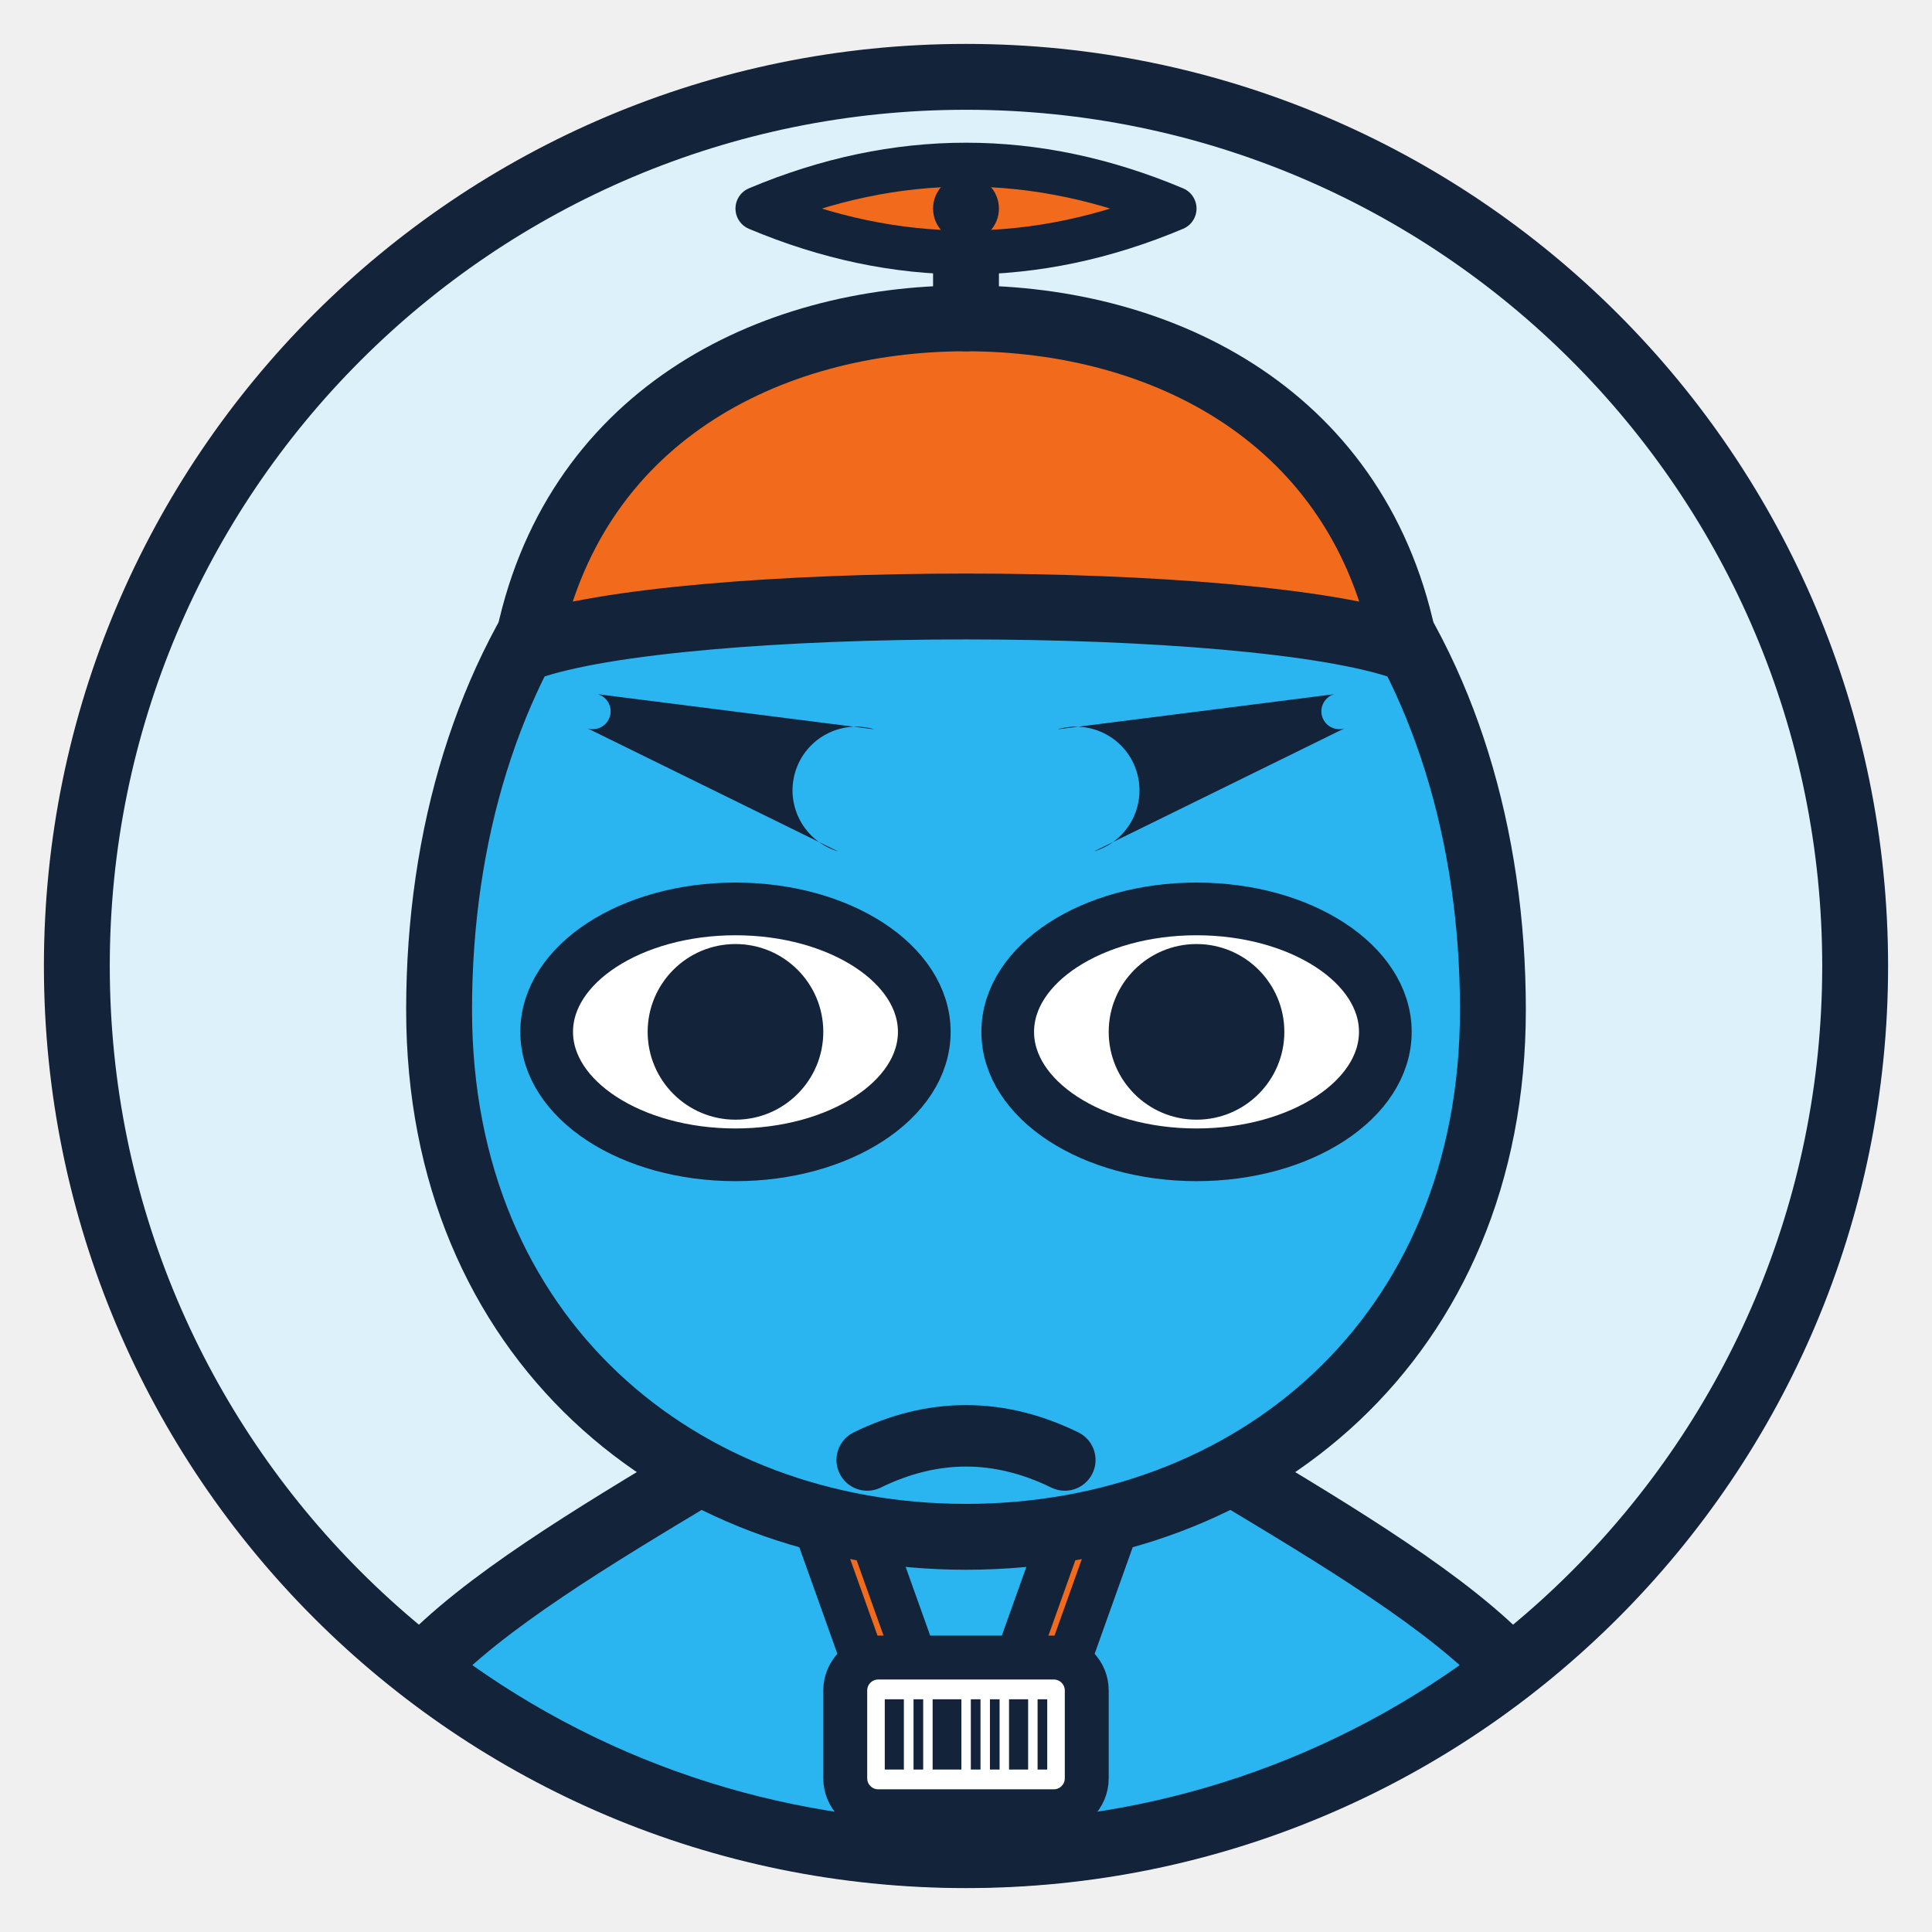
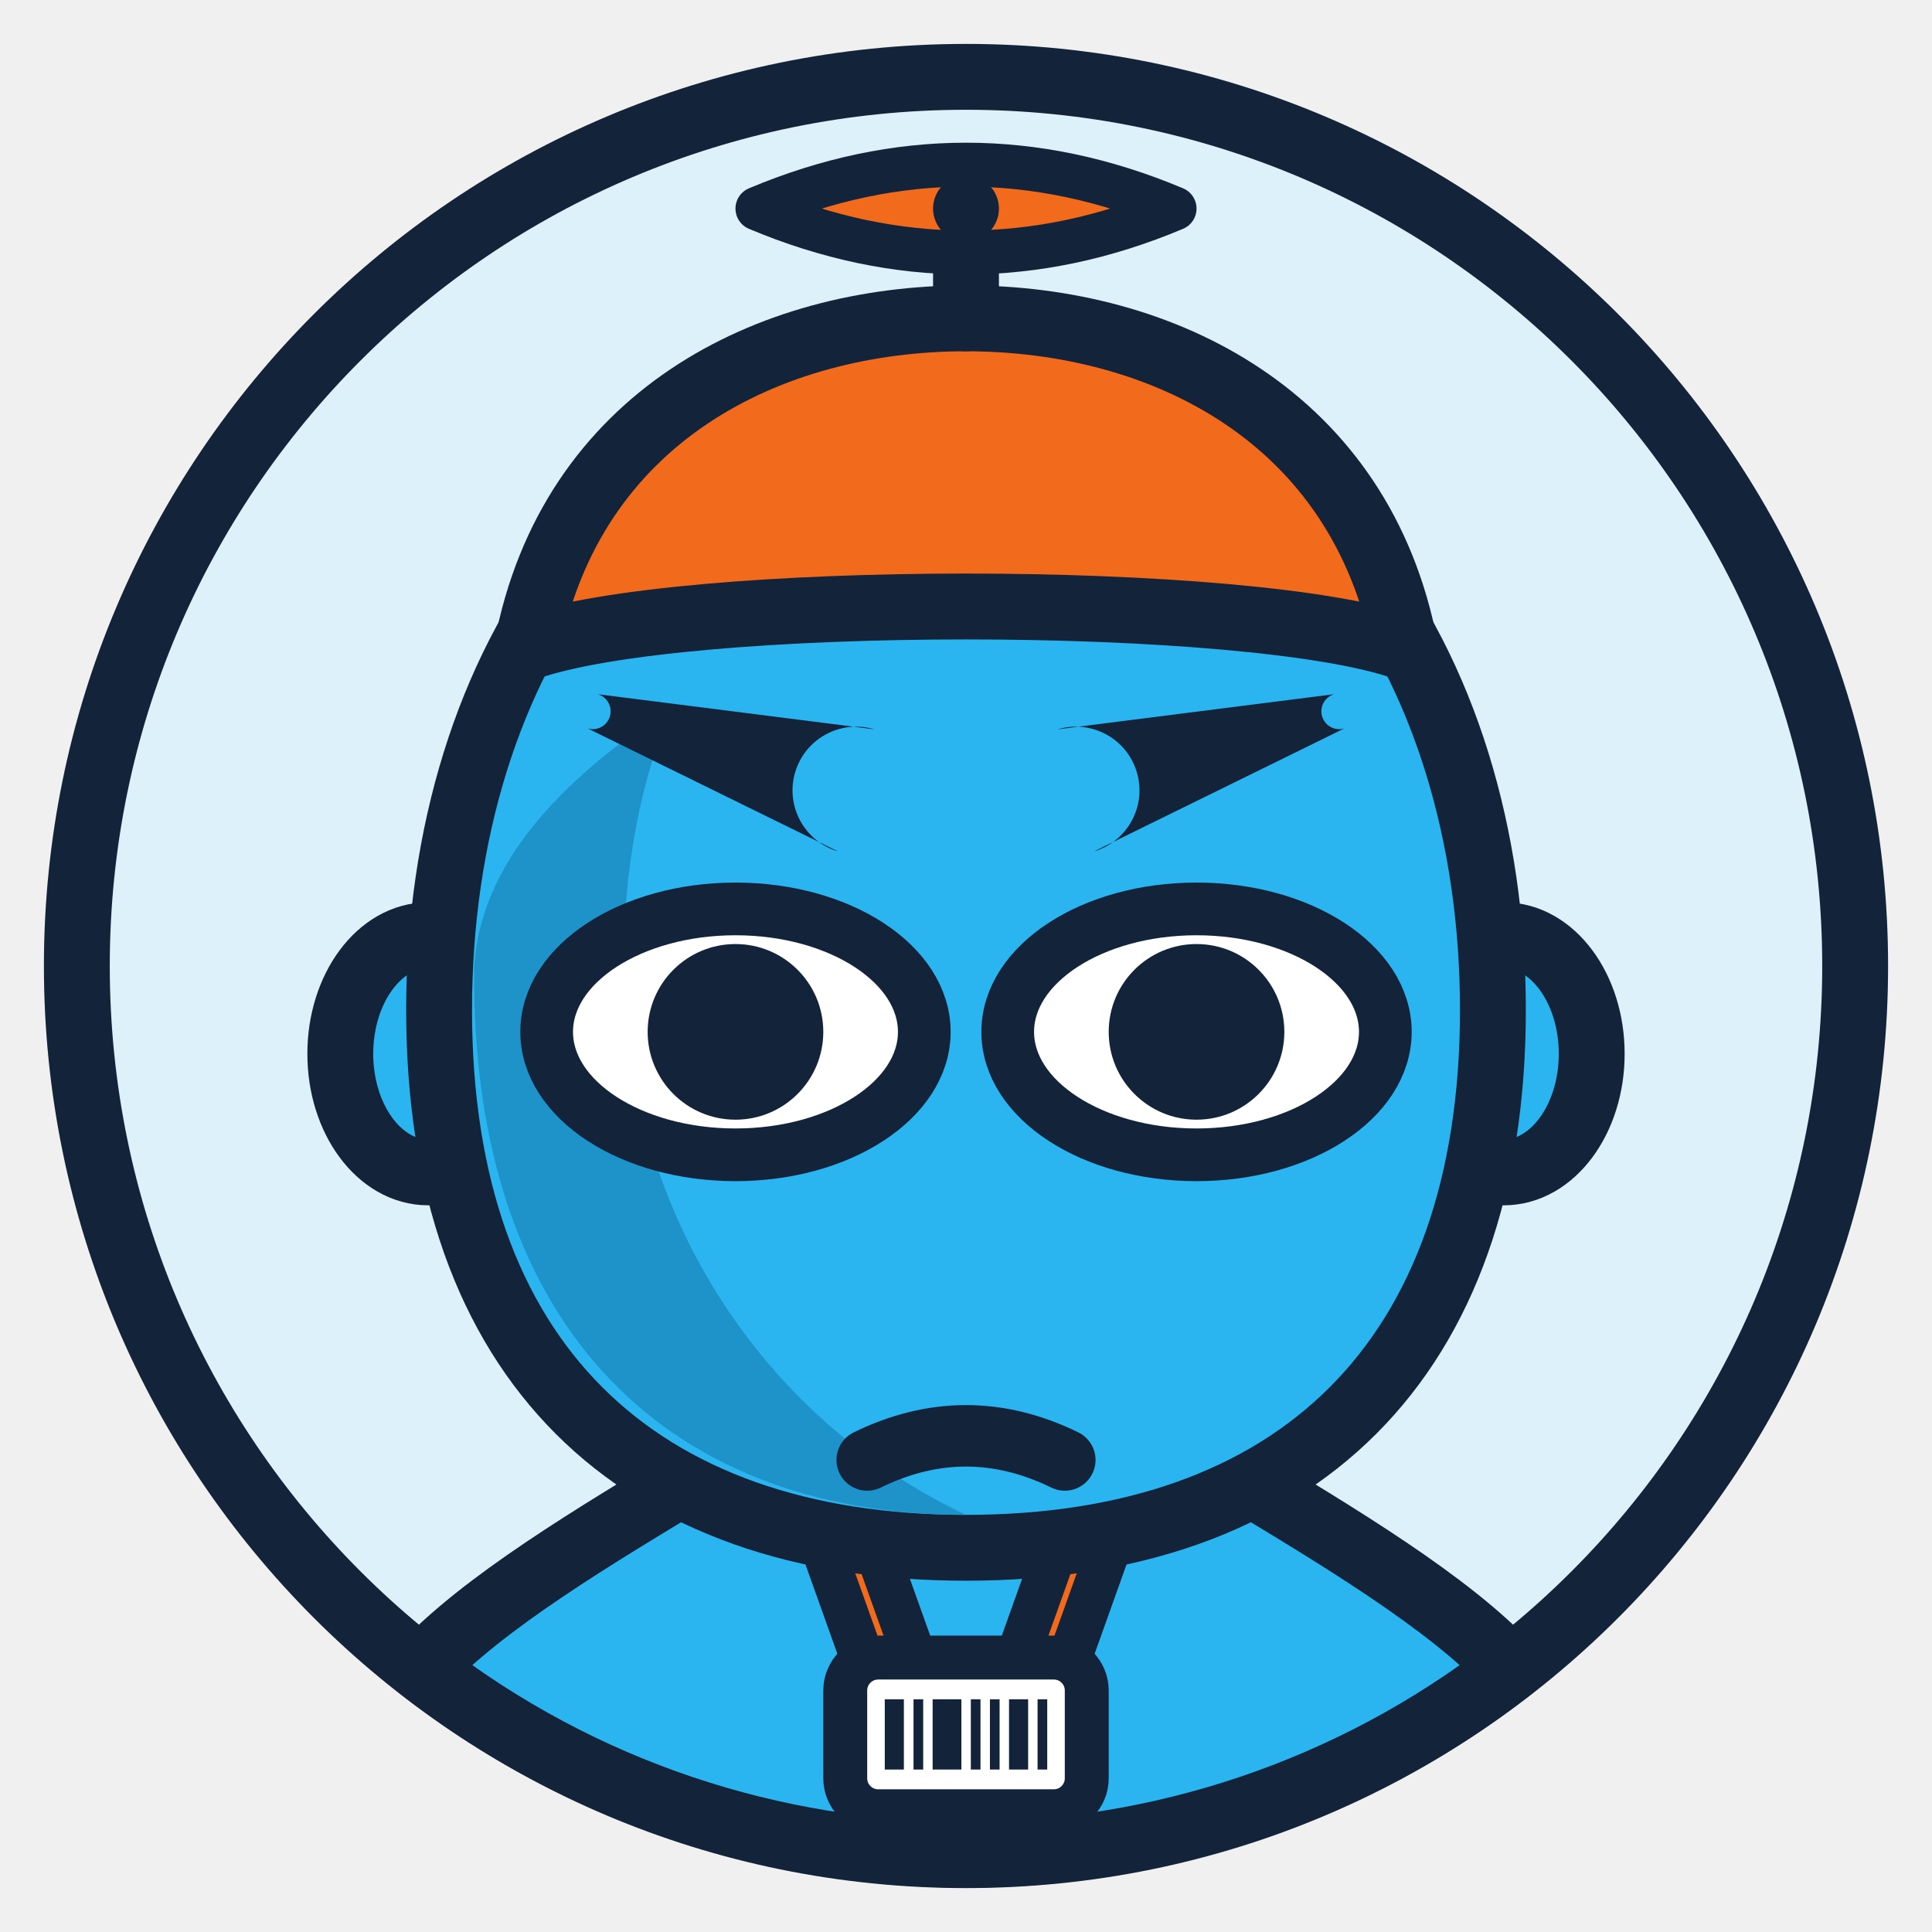
<svg xmlns="http://www.w3.org/2000/svg" viewBox="0 0 88 88" width="88" height="88" color="#12233A" role="img" aria-label="Shin: walk">
  <circle class="face-disc" cx="44" cy="44" r="40.5" fill="#DDF1FA" />
  <g class="face-body">
    <path d="M32 67 C27 70 22 73 19.2 76 A40.5 40.5 0 0 0 68.8 76 C66 73 61 70 56 67 Z" fill="#2BB5F0" stroke="currentColor" stroke-width="3" stroke-linejoin="round" />
    <path d="M37.30 70 L39.70 70 L42.20 77 L39.80 77 Z M48.30 70 L50.70 70 L48.20 77 L45.80 77 Z" fill="#F26B1D" stroke="currentColor" stroke-width="2" stroke-linejoin="round" />
    <rect x="38.5" y="75.5" width="11" height="7" rx="1.5" fill="#FFFFFF" stroke="currentColor" stroke-width="2" />
    <path d="M40.30 77.4 h0.87 v3.2 h-0.87 Z M41.61 77.4 h0.44 v3.2 h-0.44 Z M42.48 77.4 h1.31 v3.2 h-1.31 Z M44.22 77.4 h0.44 v3.2 h-0.44 Z M45.09 77.4 h0.44 v3.2 h-0.44 Z M45.96 77.4 h0.87 v3.2 h-0.87 Z M47.26 77.4 h0.44 v3.2 h-0.44 Z" fill="#12233A" />
  </g>
  <g class="face-head">
-     <path class="face-skull" d="M44 17 C59 17 68 30 68 46 C68 61 57 70 44 70 C31 70 20 61 20 46 C20 30 29 17 44 17 Z" fill="#2BB5F0" stroke="currentColor" stroke-width="3" />
+     <ellipse cx="19.5" cy="48" rx="4" ry="5.4" fill="#2BB5F0" stroke="currentColor" stroke-width="3" />
+     <ellipse cx="68.5" cy="48" rx="4" ry="5.4" fill="#2BB5F0" stroke="currentColor" stroke-width="3" />
+     <path class="face-skull" d="M44 17 C59 17 68 30 68 46 C68 62 59 70.5 44 70.5 C29 70.5 20 62 20 46 C20 30 29 17 44 17 Z" fill="#2BB5F0" stroke="currentColor" stroke-width="3" />
+     <path d="M21.6 44 C21.4 60 30 69 44 69 C34.5 64.5 28.5 55 28.4 44 C28.4 39.5 29.2 35.5 30.6 32.2 C25.4 35.6 21.9 39.4 21.6 44 Z" fill="#1E93C9" />
    <g class="face-hat">
      <path d="M24 29.5 C26 19 35 14.5 44 14.5 C53 14.5 62 19 64 29.5 C57 27 31 27 24 29.5 Z" fill="#F26B1D" stroke="currentColor" stroke-width="3" stroke-linejoin="round" />
      <path d="M44 14.5 L44 10.5" stroke="currentColor" stroke-width="3" stroke-linecap="round" />
      <g>
        <path d="M34.5 9.5 Q44 5.5 53.5 9.5 Q44 13.5 34.5 9.5 Z" fill="#F26B1D" stroke="currentColor" stroke-width="2" stroke-linejoin="round" />
        <circle cx="44" cy="9.5" r="1.5" fill="#12233A" />
      </g>
    </g>
    <g class="face-brows">
      <path d="M39.83 33.22 Q33.53 32.42 27.23 31.62 A0.81 0.81 0 0 1 26.77 33.18 Q32.47 35.98 38.17 38.78 A2.90 2.90 0 0 1 39.83 33.22 Z M49.83 38.78 Q55.53 35.98 61.23 33.18 A0.81 0.81 0 0 1 60.77 31.62 Q54.47 32.42 48.17 33.22 A2.90 2.90 0 0 1 49.83 38.78 Z" fill="currentColor" />
    </g>
    <g class="face-eyes">
      <ellipse cx="33.5" cy="47" rx="8.6" ry="5.6" fill="#FFFFFF" />
      <circle cx="33.5" cy="47" r="4" fill="#12233A" />
      <ellipse cx="33.5" cy="47" rx="8.6" ry="5.6" fill="none" stroke="currentColor" stroke-width="2.4" />
      <ellipse cx="54.5" cy="47" rx="8.6" ry="5.6" fill="#FFFFFF" />
      <circle cx="54.5" cy="47" r="4" fill="#12233A" />
      <ellipse cx="54.5" cy="47" rx="8.6" ry="5.6" fill="none" stroke="currentColor" stroke-width="2.4" />
    </g>
    <g class="face-mouth">
      <path d="M39.5 66.5 Q44 64.3 48.5 66.5" stroke="currentColor" stroke-width="2.8" stroke-linecap="round" fill="none" />
    </g>
  </g>
  <g class="face-extras" />
  <circle class="face-ring" cx="44" cy="44" r="40.5" fill="none" stroke="currentColor" stroke-width="3" />
</svg>
